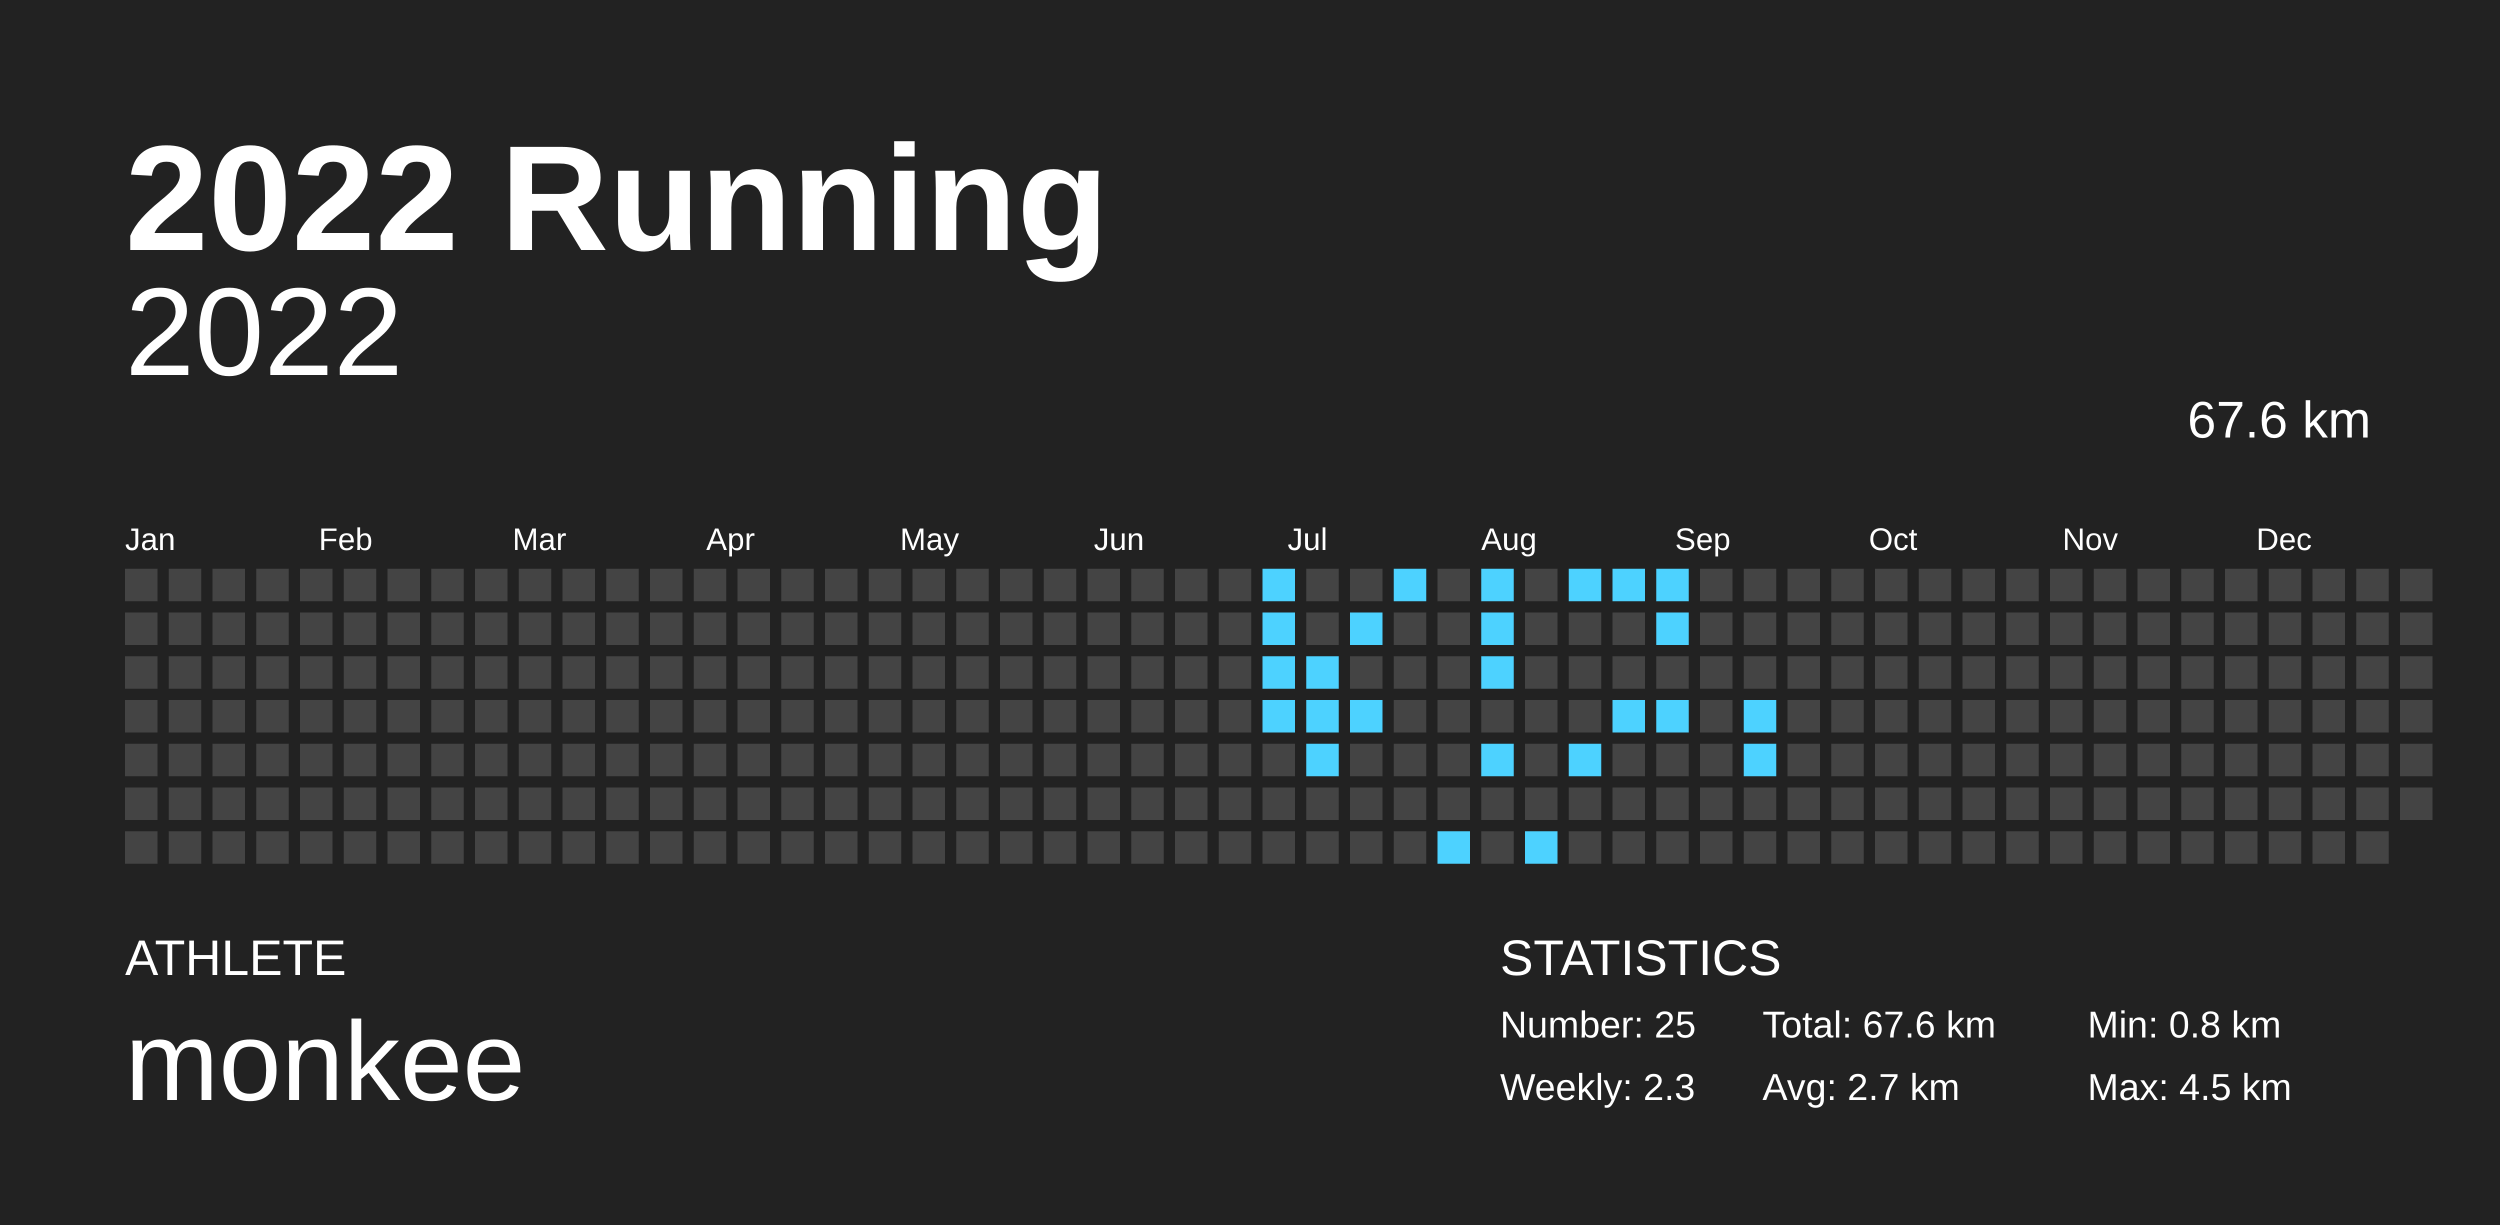
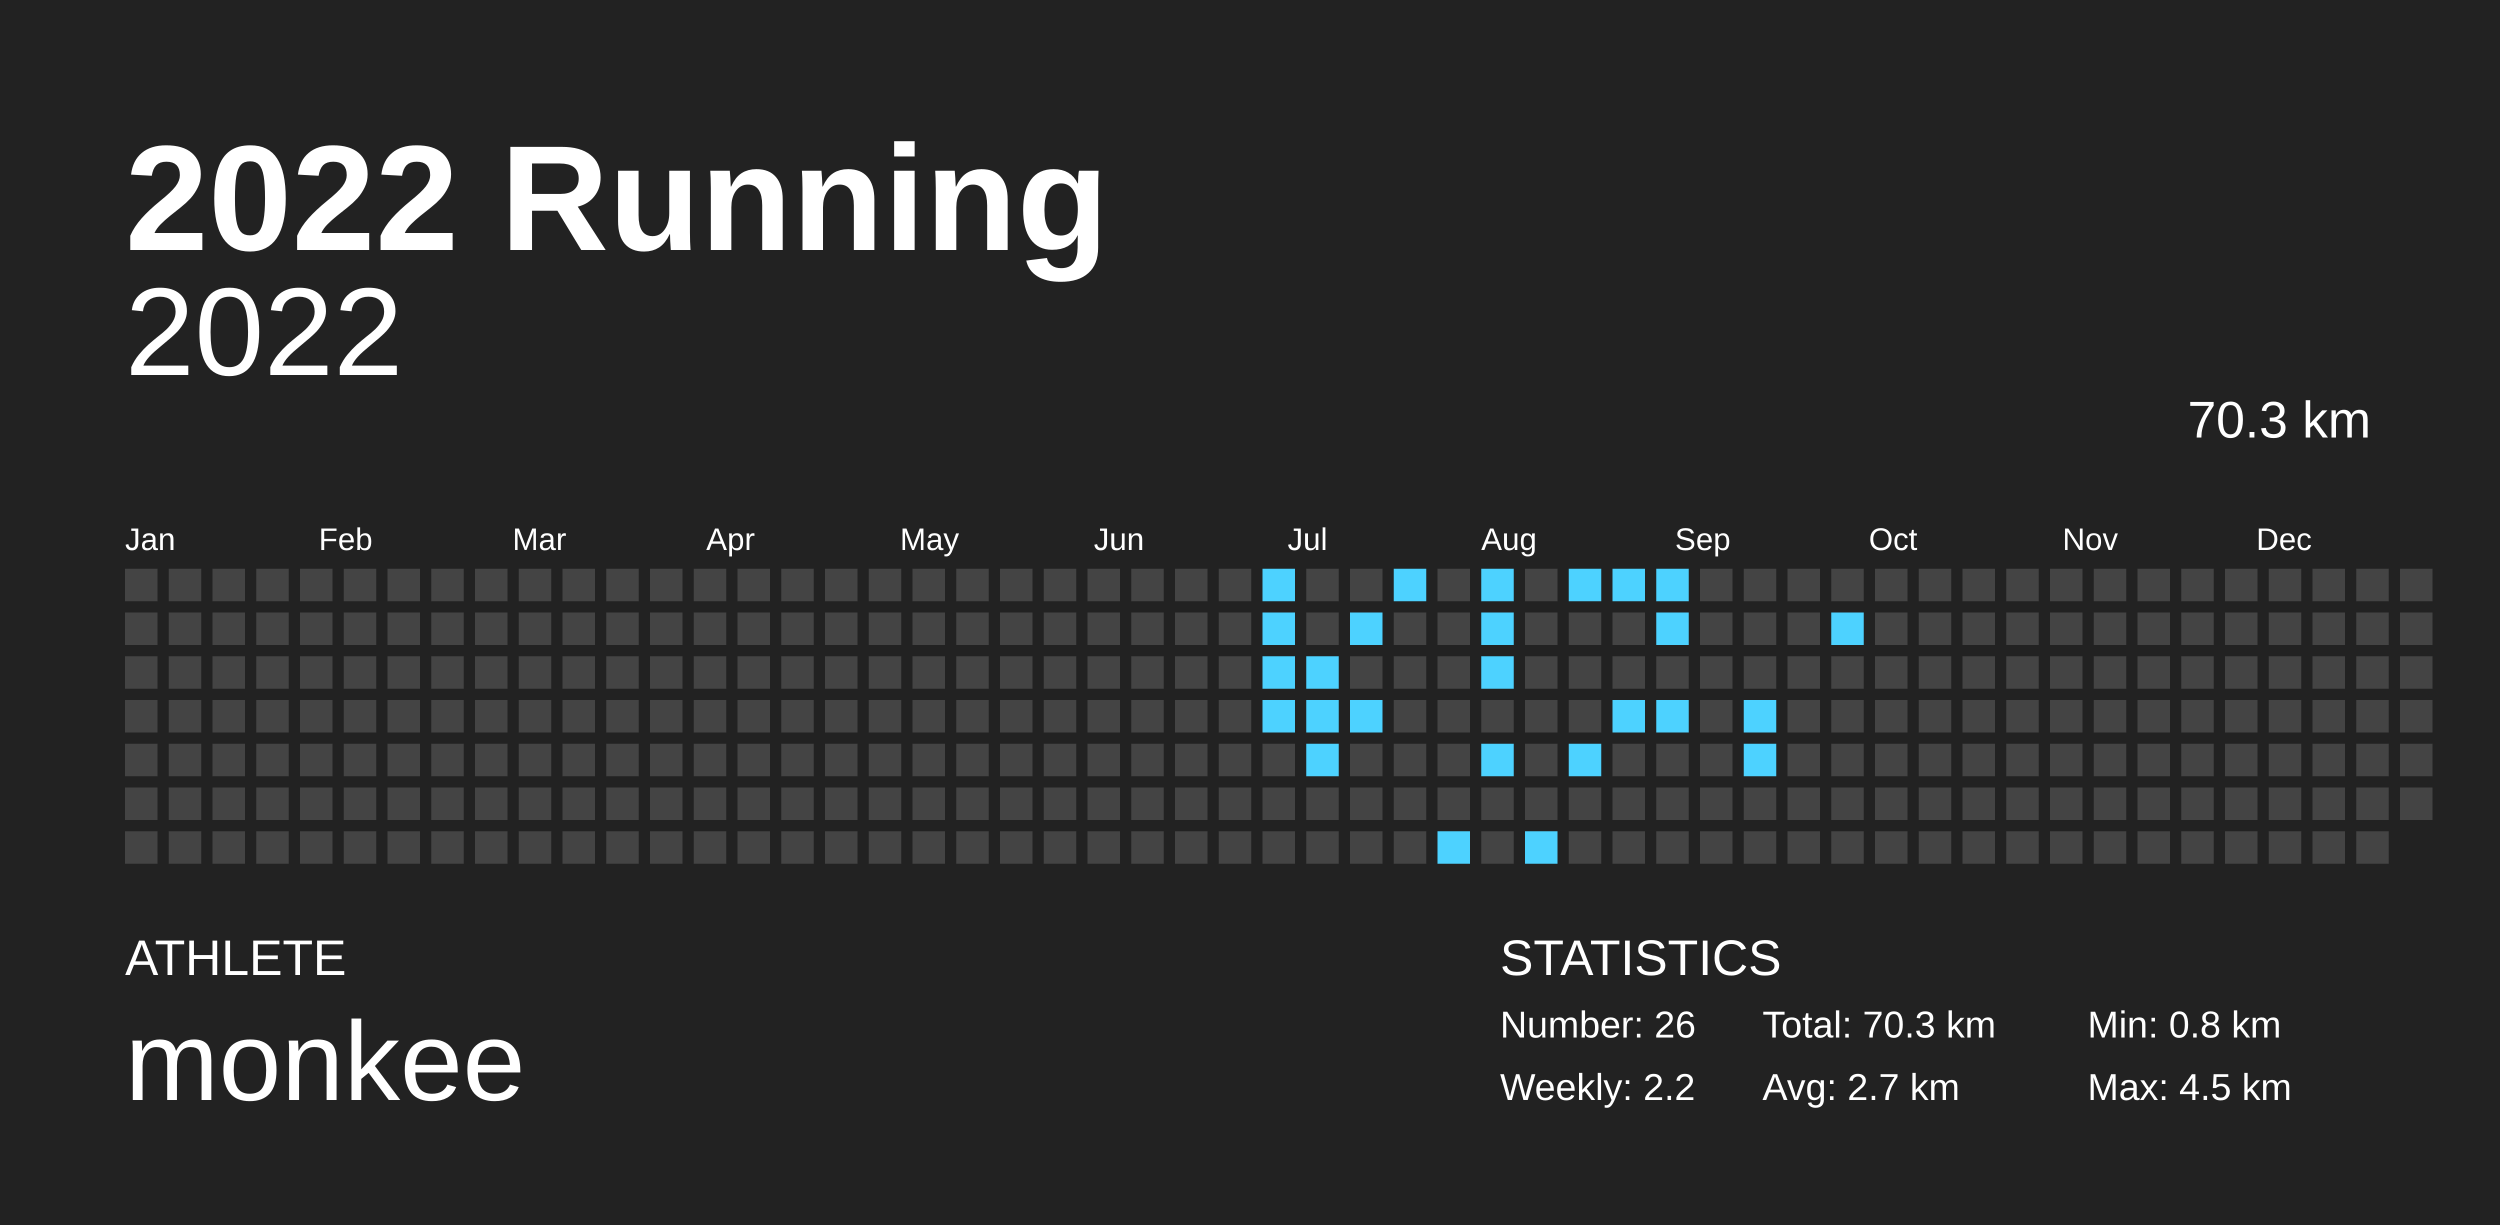
<svg xmlns="http://www.w3.org/2000/svg" baseProfile="full" height="98mm" version="1.1" viewBox="0,0,200,98" width="200mm">
  <defs />
  <rect fill="#222222" height="98" width="200" x="0" y="0" />
  <text fill="#FFFFFF" style="font-size:12px; font-family:Arial; font-weight:bold;" x="10" y="20">2022 Running</text>
  <text fill="#FFFFFF" style="font-size:4px; font-family:Arial" x="10" y="78">ATHLETE</text>
  <text fill="#FFFFFF" style="font-size:9px; font-family:Arial" x="10" y="88">monkee</text>
  <text fill="#FFFFFF" style="font-size:4px; font-family:Arial" x="120" y="78">STATISTICS</text>
-   <text fill="#FFFFFF" style="font-size:3px; font-family:Arial" x="120" y="83">Number: 25</text>
-   <text fill="#FFFFFF" style="font-size:3px; font-family:Arial" x="120" y="88">Weekly: 2.3</text>
-   <text fill="#FFFFFF" style="font-size:3px; font-family:Arial" x="141" y="83">Total: 67.6 km</text>
+   <text fill="#FFFFFF" style="font-size:3px; font-family:Arial" x="120" y="83">Number: 26</text>
+   <text fill="#FFFFFF" style="font-size:3px; font-family:Arial" x="120" y="88">Weekly: 2.2</text>
+   <text fill="#FFFFFF" style="font-size:3px; font-family:Arial" x="141" y="83">Total: 70.3 km</text>
  <text fill="#FFFFFF" style="font-size:3px; font-family:Arial" x="141" y="88">Avg: 2.7 km</text>
  <text fill="#FFFFFF" style="font-size:3px; font-family:Arial" x="167" y="83">Min: 0.8 km</text>
  <text fill="#FFFFFF" style="font-size:3px; font-family:Arial" x="167" y="88">Max: 4.5 km</text>
  <text alignment-baseline="hanging" fill="#FFFFFF" style="font-size:10.0px; font-family:Arial;" x="10" y="30">2022</text>
-   <text alignment-baseline="hanging" fill="#FFFFFF" style="font-size:4.125px; font-family:Arial;" x="175" y="35">67.6 km</text>
+   <text alignment-baseline="hanging" fill="#FFFFFF" style="font-size:4.125px; font-family:Arial;" x="175" y="35">70.3 km</text>
  <text fill="#FFFFFF" style="font-size:2.5px; font-family:Arial" x="10.0" y="44">Jan</text>
  <text fill="#FFFFFF" style="font-size:2.5px; font-family:Arial" x="25.5" y="44">Feb</text>
  <text fill="#FFFFFF" style="font-size:2.5px; font-family:Arial" x="41.0" y="44">Mar</text>
  <text fill="#FFFFFF" style="font-size:2.5px; font-family:Arial" x="56.5" y="44">Apr</text>
  <text fill="#FFFFFF" style="font-size:2.5px; font-family:Arial" x="72.0" y="44">May</text>
  <text fill="#FFFFFF" style="font-size:2.5px; font-family:Arial" x="87.5" y="44">Jun</text>
  <text fill="#FFFFFF" style="font-size:2.5px; font-family:Arial" x="103.0" y="44">Jul</text>
  <text fill="#FFFFFF" style="font-size:2.5px; font-family:Arial" x="118.5" y="44">Aug</text>
  <text fill="#FFFFFF" style="font-size:2.5px; font-family:Arial" x="134.0" y="44">Sep</text>
  <text fill="#FFFFFF" style="font-size:2.5px; font-family:Arial" x="149.5" y="44">Oct</text>
  <text fill="#FFFFFF" style="font-size:2.5px; font-family:Arial" x="165.0" y="44">Nov</text>
  <text fill="#FFFFFF" style="font-size:2.5px; font-family:Arial" x="180.5" y="44">Dec</text>
  <rect fill="#444444" height="2.6" width="2.6" x="10.0" y="45.5" />
  <rect fill="#444444" height="2.6" width="2.6" x="10.0" y="49.0" />
  <rect fill="#444444" height="2.6" width="2.6" x="10.0" y="52.5" />
  <rect fill="#444444" height="2.6" width="2.6" x="10.0" y="56.0" />
  <rect fill="#444444" height="2.6" width="2.6" x="10.0" y="59.5" />
  <rect fill="#444444" height="2.6" width="2.6" x="10.0" y="63.0" />
  <rect fill="#444444" height="2.6" width="2.6" x="10.0" y="66.5" />
  <rect fill="#444444" height="2.6" width="2.6" x="13.5" y="45.5" />
  <rect fill="#444444" height="2.6" width="2.6" x="13.5" y="49.0" />
  <rect fill="#444444" height="2.6" width="2.6" x="13.5" y="52.5" />
  <rect fill="#444444" height="2.6" width="2.6" x="13.5" y="56.0" />
  <rect fill="#444444" height="2.6" width="2.6" x="13.5" y="59.5" />
  <rect fill="#444444" height="2.6" width="2.6" x="13.5" y="63.0" />
  <rect fill="#444444" height="2.6" width="2.6" x="13.5" y="66.5" />
  <rect fill="#444444" height="2.6" width="2.6" x="17.0" y="45.5" />
  <rect fill="#444444" height="2.6" width="2.6" x="17.0" y="49.0" />
  <rect fill="#444444" height="2.6" width="2.6" x="17.0" y="52.5" />
  <rect fill="#444444" height="2.6" width="2.6" x="17.0" y="56.0" />
  <rect fill="#444444" height="2.6" width="2.6" x="17.0" y="59.5" />
  <rect fill="#444444" height="2.6" width="2.6" x="17.0" y="63.0" />
  <rect fill="#444444" height="2.6" width="2.6" x="17.0" y="66.5" />
  <rect fill="#444444" height="2.6" width="2.6" x="20.5" y="45.5" />
  <rect fill="#444444" height="2.6" width="2.6" x="20.5" y="49.0" />
  <rect fill="#444444" height="2.6" width="2.6" x="20.5" y="52.5" />
  <rect fill="#444444" height="2.6" width="2.6" x="20.5" y="56.0" />
  <rect fill="#444444" height="2.6" width="2.6" x="20.5" y="59.5" />
  <rect fill="#444444" height="2.6" width="2.6" x="20.5" y="63.0" />
  <rect fill="#444444" height="2.6" width="2.6" x="20.5" y="66.5" />
  <rect fill="#444444" height="2.6" width="2.6" x="24.0" y="45.5" />
  <rect fill="#444444" height="2.6" width="2.6" x="24.0" y="49.0" />
  <rect fill="#444444" height="2.6" width="2.6" x="24.0" y="52.5" />
  <rect fill="#444444" height="2.6" width="2.6" x="24.0" y="56.0" />
  <rect fill="#444444" height="2.6" width="2.6" x="24.0" y="59.5" />
  <rect fill="#444444" height="2.6" width="2.6" x="24.0" y="63.0" />
  <rect fill="#444444" height="2.6" width="2.6" x="24.0" y="66.5" />
  <rect fill="#444444" height="2.6" width="2.6" x="27.5" y="45.5" />
  <rect fill="#444444" height="2.6" width="2.6" x="27.5" y="49.0" />
  <rect fill="#444444" height="2.6" width="2.6" x="27.5" y="52.5" />
  <rect fill="#444444" height="2.6" width="2.6" x="27.5" y="56.0" />
  <rect fill="#444444" height="2.6" width="2.6" x="27.5" y="59.5" />
  <rect fill="#444444" height="2.6" width="2.6" x="27.5" y="63.0" />
  <rect fill="#444444" height="2.6" width="2.6" x="27.5" y="66.5" />
  <rect fill="#444444" height="2.6" width="2.6" x="31.0" y="45.5" />
  <rect fill="#444444" height="2.6" width="2.6" x="31.0" y="49.0" />
  <rect fill="#444444" height="2.6" width="2.6" x="31.0" y="52.5" />
  <rect fill="#444444" height="2.6" width="2.6" x="31.0" y="56.0" />
  <rect fill="#444444" height="2.6" width="2.6" x="31.0" y="59.5" />
  <rect fill="#444444" height="2.6" width="2.6" x="31.0" y="63.0" />
  <rect fill="#444444" height="2.6" width="2.6" x="31.0" y="66.5" />
  <rect fill="#444444" height="2.6" width="2.6" x="34.5" y="45.5" />
  <rect fill="#444444" height="2.6" width="2.6" x="34.5" y="49.0" />
  <rect fill="#444444" height="2.6" width="2.6" x="34.5" y="52.5" />
  <rect fill="#444444" height="2.6" width="2.6" x="34.5" y="56.0" />
  <rect fill="#444444" height="2.6" width="2.6" x="34.5" y="59.5" />
  <rect fill="#444444" height="2.6" width="2.6" x="34.5" y="63.0" />
  <rect fill="#444444" height="2.6" width="2.6" x="34.5" y="66.5" />
  <rect fill="#444444" height="2.6" width="2.6" x="38.0" y="45.5" />
  <rect fill="#444444" height="2.6" width="2.6" x="38.0" y="49.0" />
  <rect fill="#444444" height="2.6" width="2.6" x="38.0" y="52.5" />
  <rect fill="#444444" height="2.6" width="2.6" x="38.0" y="56.0" />
  <rect fill="#444444" height="2.6" width="2.6" x="38.0" y="59.5" />
  <rect fill="#444444" height="2.6" width="2.6" x="38.0" y="63.0" />
  <rect fill="#444444" height="2.6" width="2.6" x="38.0" y="66.5" />
  <rect fill="#444444" height="2.6" width="2.6" x="41.5" y="45.5" />
  <rect fill="#444444" height="2.6" width="2.6" x="41.5" y="49.0" />
  <rect fill="#444444" height="2.6" width="2.6" x="41.5" y="52.5" />
  <rect fill="#444444" height="2.6" width="2.6" x="41.5" y="56.0" />
  <rect fill="#444444" height="2.6" width="2.6" x="41.5" y="59.5" />
  <rect fill="#444444" height="2.6" width="2.6" x="41.5" y="63.0" />
  <rect fill="#444444" height="2.6" width="2.6" x="41.5" y="66.5" />
  <rect fill="#444444" height="2.6" width="2.6" x="45.0" y="45.5" />
  <rect fill="#444444" height="2.6" width="2.6" x="45.0" y="49.0" />
  <rect fill="#444444" height="2.6" width="2.6" x="45.0" y="52.5" />
  <rect fill="#444444" height="2.6" width="2.6" x="45.0" y="56.0" />
  <rect fill="#444444" height="2.6" width="2.6" x="45.0" y="59.5" />
  <rect fill="#444444" height="2.6" width="2.6" x="45.0" y="63.0" />
  <rect fill="#444444" height="2.6" width="2.6" x="45.0" y="66.5" />
  <rect fill="#444444" height="2.6" width="2.6" x="48.5" y="45.5" />
  <rect fill="#444444" height="2.6" width="2.6" x="48.5" y="49.0" />
  <rect fill="#444444" height="2.6" width="2.6" x="48.5" y="52.5" />
  <rect fill="#444444" height="2.6" width="2.6" x="48.5" y="56.0" />
  <rect fill="#444444" height="2.6" width="2.6" x="48.5" y="59.5" />
  <rect fill="#444444" height="2.6" width="2.6" x="48.5" y="63.0" />
  <rect fill="#444444" height="2.6" width="2.6" x="48.5" y="66.5" />
  <rect fill="#444444" height="2.6" width="2.6" x="52.0" y="45.5" />
  <rect fill="#444444" height="2.6" width="2.6" x="52.0" y="49.0" />
  <rect fill="#444444" height="2.6" width="2.6" x="52.0" y="52.5" />
  <rect fill="#444444" height="2.6" width="2.6" x="52.0" y="56.0" />
  <rect fill="#444444" height="2.6" width="2.6" x="52.0" y="59.5" />
  <rect fill="#444444" height="2.6" width="2.6" x="52.0" y="63.0" />
  <rect fill="#444444" height="2.6" width="2.6" x="52.0" y="66.5" />
  <rect fill="#444444" height="2.6" width="2.6" x="55.5" y="45.5" />
  <rect fill="#444444" height="2.6" width="2.6" x="55.5" y="49.0" />
  <rect fill="#444444" height="2.6" width="2.6" x="55.5" y="52.5" />
  <rect fill="#444444" height="2.6" width="2.6" x="55.5" y="56.0" />
  <rect fill="#444444" height="2.6" width="2.6" x="55.5" y="59.5" />
  <rect fill="#444444" height="2.6" width="2.6" x="55.5" y="63.0" />
  <rect fill="#444444" height="2.6" width="2.6" x="55.5" y="66.5" />
  <rect fill="#444444" height="2.6" width="2.6" x="59.0" y="45.5" />
  <rect fill="#444444" height="2.6" width="2.6" x="59.0" y="49.0" />
  <rect fill="#444444" height="2.6" width="2.6" x="59.0" y="52.5" />
  <rect fill="#444444" height="2.6" width="2.6" x="59.0" y="56.0" />
  <rect fill="#444444" height="2.6" width="2.6" x="59.0" y="59.5" />
  <rect fill="#444444" height="2.6" width="2.6" x="59.0" y="63.0" />
  <rect fill="#444444" height="2.6" width="2.6" x="59.0" y="66.5" />
  <rect fill="#444444" height="2.6" width="2.6" x="62.5" y="45.5" />
  <rect fill="#444444" height="2.6" width="2.6" x="62.5" y="49.0" />
  <rect fill="#444444" height="2.6" width="2.6" x="62.5" y="52.5" />
  <rect fill="#444444" height="2.6" width="2.6" x="62.5" y="56.0" />
  <rect fill="#444444" height="2.6" width="2.6" x="62.5" y="59.5" />
  <rect fill="#444444" height="2.6" width="2.6" x="62.5" y="63.0" />
  <rect fill="#444444" height="2.6" width="2.6" x="62.5" y="66.5" />
  <rect fill="#444444" height="2.6" width="2.6" x="66.0" y="45.5" />
  <rect fill="#444444" height="2.6" width="2.6" x="66.0" y="49.0" />
  <rect fill="#444444" height="2.6" width="2.6" x="66.0" y="52.5" />
  <rect fill="#444444" height="2.6" width="2.6" x="66.0" y="56.0" />
  <rect fill="#444444" height="2.6" width="2.6" x="66.0" y="59.5" />
  <rect fill="#444444" height="2.6" width="2.6" x="66.0" y="63.0" />
  <rect fill="#444444" height="2.6" width="2.6" x="66.0" y="66.5" />
  <rect fill="#444444" height="2.6" width="2.6" x="69.5" y="45.5" />
  <rect fill="#444444" height="2.6" width="2.6" x="69.5" y="49.0" />
  <rect fill="#444444" height="2.6" width="2.6" x="69.5" y="52.5" />
  <rect fill="#444444" height="2.6" width="2.6" x="69.5" y="56.0" />
  <rect fill="#444444" height="2.6" width="2.6" x="69.5" y="59.5" />
  <rect fill="#444444" height="2.6" width="2.6" x="69.5" y="63.0" />
  <rect fill="#444444" height="2.6" width="2.6" x="69.5" y="66.5" />
  <rect fill="#444444" height="2.6" width="2.6" x="73.0" y="45.5" />
  <rect fill="#444444" height="2.6" width="2.6" x="73.0" y="49.0" />
  <rect fill="#444444" height="2.6" width="2.6" x="73.0" y="52.5" />
  <rect fill="#444444" height="2.6" width="2.6" x="73.0" y="56.0" />
  <rect fill="#444444" height="2.6" width="2.6" x="73.0" y="59.5" />
  <rect fill="#444444" height="2.6" width="2.6" x="73.0" y="63.0" />
  <rect fill="#444444" height="2.6" width="2.6" x="73.0" y="66.5" />
  <rect fill="#444444" height="2.6" width="2.6" x="76.5" y="45.5" />
  <rect fill="#444444" height="2.6" width="2.6" x="76.5" y="49.0" />
  <rect fill="#444444" height="2.6" width="2.6" x="76.5" y="52.5" />
  <rect fill="#444444" height="2.6" width="2.6" x="76.5" y="56.0" />
  <rect fill="#444444" height="2.6" width="2.6" x="76.5" y="59.5" />
  <rect fill="#444444" height="2.6" width="2.6" x="76.5" y="63.0" />
  <rect fill="#444444" height="2.6" width="2.6" x="76.5" y="66.5" />
  <rect fill="#444444" height="2.6" width="2.6" x="80.0" y="45.5" />
  <rect fill="#444444" height="2.6" width="2.6" x="80.0" y="49.0" />
  <rect fill="#444444" height="2.6" width="2.6" x="80.0" y="52.5" />
  <rect fill="#444444" height="2.6" width="2.6" x="80.0" y="56.0" />
  <rect fill="#444444" height="2.6" width="2.6" x="80.0" y="59.5" />
  <rect fill="#444444" height="2.6" width="2.6" x="80.0" y="63.0" />
  <rect fill="#444444" height="2.6" width="2.6" x="80.0" y="66.5" />
  <rect fill="#444444" height="2.6" width="2.6" x="83.5" y="45.5" />
  <rect fill="#444444" height="2.6" width="2.6" x="83.5" y="49.0" />
  <rect fill="#444444" height="2.6" width="2.6" x="83.5" y="52.5" />
  <rect fill="#444444" height="2.6" width="2.6" x="83.5" y="56.0" />
  <rect fill="#444444" height="2.6" width="2.6" x="83.5" y="59.5" />
  <rect fill="#444444" height="2.6" width="2.6" x="83.5" y="63.0" />
  <rect fill="#444444" height="2.6" width="2.6" x="83.5" y="66.5" />
  <rect fill="#444444" height="2.6" width="2.6" x="87.0" y="45.5" />
  <rect fill="#444444" height="2.6" width="2.6" x="87.0" y="49.0" />
  <rect fill="#444444" height="2.6" width="2.6" x="87.0" y="52.5" />
  <rect fill="#444444" height="2.6" width="2.6" x="87.0" y="56.0" />
  <rect fill="#444444" height="2.6" width="2.6" x="87.0" y="59.5" />
  <rect fill="#444444" height="2.6" width="2.6" x="87.0" y="63.0" />
  <rect fill="#444444" height="2.6" width="2.6" x="87.0" y="66.5" />
  <rect fill="#444444" height="2.6" width="2.6" x="90.5" y="45.5" />
  <rect fill="#444444" height="2.6" width="2.6" x="90.5" y="49.0" />
  <rect fill="#444444" height="2.6" width="2.6" x="90.5" y="52.5" />
  <rect fill="#444444" height="2.6" width="2.6" x="90.5" y="56.0" />
  <rect fill="#444444" height="2.6" width="2.6" x="90.5" y="59.5" />
  <rect fill="#444444" height="2.6" width="2.6" x="90.5" y="63.0" />
  <rect fill="#444444" height="2.6" width="2.6" x="90.5" y="66.5" />
  <rect fill="#444444" height="2.6" width="2.6" x="94.0" y="45.5" />
  <rect fill="#444444" height="2.6" width="2.6" x="94.0" y="49.0" />
  <rect fill="#444444" height="2.6" width="2.6" x="94.0" y="52.5" />
  <rect fill="#444444" height="2.6" width="2.6" x="94.0" y="56.0" />
  <rect fill="#444444" height="2.6" width="2.6" x="94.0" y="59.5" />
  <rect fill="#444444" height="2.6" width="2.6" x="94.0" y="63.0" />
  <rect fill="#444444" height="2.6" width="2.6" x="94.0" y="66.5" />
  <rect fill="#444444" height="2.6" width="2.6" x="97.5" y="45.5" />
  <rect fill="#444444" height="2.6" width="2.6" x="97.5" y="49.0" />
  <rect fill="#444444" height="2.6" width="2.6" x="97.5" y="52.5" />
  <rect fill="#444444" height="2.6" width="2.6" x="97.5" y="56.0" />
  <rect fill="#444444" height="2.6" width="2.6" x="97.5" y="59.5" />
  <rect fill="#444444" height="2.6" width="2.6" x="97.5" y="63.0" />
  <rect fill="#444444" height="2.6" width="2.6" x="97.5" y="66.5" />
  <rect fill="#4dd2ff" height="2.6" width="2.6" x="101.0" y="45.5" />
  <rect fill="#4dd2ff" height="2.6" width="2.6" x="101.0" y="49.0" />
  <rect fill="#4dd2ff" height="2.6" width="2.6" x="101.0" y="52.5" />
  <rect fill="#4dd2ff" height="2.6" width="2.6" x="101.0" y="56.0" />
  <rect fill="#444444" height="2.6" width="2.6" x="101.0" y="59.5" />
  <rect fill="#444444" height="2.6" width="2.6" x="101.0" y="63.0" />
  <rect fill="#444444" height="2.6" width="2.6" x="101.0" y="66.5" />
  <rect fill="#444444" height="2.6" width="2.6" x="104.5" y="45.5" />
  <rect fill="#444444" height="2.6" width="2.6" x="104.5" y="49.0" />
  <rect fill="#4dd2ff" height="2.6" width="2.6" x="104.5" y="52.5" />
  <rect fill="#4dd2ff" height="2.6" width="2.6" x="104.5" y="56.0" />
  <rect fill="#4dd2ff" height="2.6" width="2.6" x="104.5" y="59.5" />
  <rect fill="#444444" height="2.6" width="2.6" x="104.5" y="63.0" />
  <rect fill="#444444" height="2.6" width="2.6" x="104.5" y="66.5" />
  <rect fill="#444444" height="2.6" width="2.6" x="108.0" y="45.5" />
  <rect fill="#4dd2ff" height="2.6" width="2.6" x="108.0" y="49.0" />
  <rect fill="#444444" height="2.6" width="2.6" x="108.0" y="52.5" />
  <rect fill="#4dd2ff" height="2.6" width="2.6" x="108.0" y="56.0" />
  <rect fill="#444444" height="2.6" width="2.6" x="108.0" y="59.5" />
  <rect fill="#444444" height="2.6" width="2.6" x="108.0" y="63.0" />
  <rect fill="#444444" height="2.6" width="2.6" x="108.0" y="66.5" />
  <rect fill="#4dd2ff" height="2.6" width="2.6" x="111.5" y="45.5" />
  <rect fill="#444444" height="2.6" width="2.6" x="111.5" y="49.0" />
  <rect fill="#444444" height="2.6" width="2.6" x="111.5" y="52.5" />
  <rect fill="#444444" height="2.6" width="2.6" x="111.5" y="56.0" />
  <rect fill="#444444" height="2.6" width="2.6" x="111.5" y="59.5" />
  <rect fill="#444444" height="2.6" width="2.6" x="111.5" y="63.0" />
  <rect fill="#444444" height="2.6" width="2.6" x="111.5" y="66.5" />
  <rect fill="#444444" height="2.6" width="2.6" x="115.0" y="45.5" />
  <rect fill="#444444" height="2.6" width="2.6" x="115.0" y="49.0" />
  <rect fill="#444444" height="2.6" width="2.6" x="115.0" y="52.5" />
  <rect fill="#444444" height="2.6" width="2.6" x="115.0" y="56.0" />
  <rect fill="#444444" height="2.6" width="2.6" x="115.0" y="59.5" />
  <rect fill="#444444" height="2.6" width="2.6" x="115.0" y="63.0" />
  <rect fill="#4dd2ff" height="2.6" width="2.6" x="115.0" y="66.5" />
  <rect fill="#4dd2ff" height="2.6" width="2.6" x="118.5" y="45.5" />
  <rect fill="#4dd2ff" height="2.6" width="2.6" x="118.5" y="49.0" />
  <rect fill="#4dd2ff" height="2.6" width="2.6" x="118.5" y="52.5" />
  <rect fill="#444444" height="2.6" width="2.6" x="118.5" y="56.0" />
  <rect fill="#4dd2ff" height="2.6" width="2.6" x="118.5" y="59.5" />
  <rect fill="#444444" height="2.6" width="2.6" x="118.5" y="63.0" />
  <rect fill="#444444" height="2.6" width="2.6" x="118.5" y="66.5" />
  <rect fill="#444444" height="2.6" width="2.6" x="122.0" y="45.5" />
  <rect fill="#444444" height="2.6" width="2.6" x="122.0" y="49.0" />
  <rect fill="#444444" height="2.6" width="2.6" x="122.0" y="52.5" />
  <rect fill="#444444" height="2.6" width="2.6" x="122.0" y="56.0" />
  <rect fill="#444444" height="2.6" width="2.6" x="122.0" y="59.5" />
  <rect fill="#444444" height="2.6" width="2.6" x="122.0" y="63.0" />
  <rect fill="#4dd2ff" height="2.6" width="2.6" x="122.0" y="66.5" />
  <rect fill="#4dd2ff" height="2.6" width="2.6" x="125.5" y="45.5" />
  <rect fill="#444444" height="2.6" width="2.6" x="125.5" y="49.0" />
  <rect fill="#444444" height="2.6" width="2.6" x="125.5" y="52.5" />
  <rect fill="#444444" height="2.6" width="2.6" x="125.5" y="56.0" />
  <rect fill="#4dd2ff" height="2.6" width="2.6" x="125.5" y="59.5" />
  <rect fill="#444444" height="2.6" width="2.6" x="125.5" y="63.0" />
  <rect fill="#444444" height="2.6" width="2.6" x="125.5" y="66.5" />
  <rect fill="#4dd2ff" height="2.6" width="2.6" x="129.0" y="45.5" />
  <rect fill="#444444" height="2.6" width="2.6" x="129.0" y="49.0" />
  <rect fill="#444444" height="2.6" width="2.6" x="129.0" y="52.5" />
  <rect fill="#4dd2ff" height="2.6" width="2.6" x="129.0" y="56.0" />
  <rect fill="#444444" height="2.6" width="2.6" x="129.0" y="59.5" />
  <rect fill="#444444" height="2.6" width="2.6" x="129.0" y="63.0" />
  <rect fill="#444444" height="2.6" width="2.6" x="129.0" y="66.5" />
  <rect fill="#4dd2ff" height="2.6" width="2.6" x="132.5" y="45.5" />
  <rect fill="#4dd2ff" height="2.6" width="2.6" x="132.5" y="49.0" />
  <rect fill="#444444" height="2.6" width="2.6" x="132.5" y="52.5" />
  <rect fill="#4dd2ff" height="2.6" width="2.6" x="132.5" y="56.0" />
  <rect fill="#444444" height="2.6" width="2.6" x="132.5" y="59.5" />
  <rect fill="#444444" height="2.6" width="2.6" x="132.5" y="63.0" />
  <rect fill="#444444" height="2.6" width="2.6" x="132.5" y="66.5" />
  <rect fill="#444444" height="2.6" width="2.6" x="136.0" y="45.5" />
  <rect fill="#444444" height="2.6" width="2.6" x="136.0" y="49.0" />
  <rect fill="#444444" height="2.6" width="2.6" x="136.0" y="52.5" />
  <rect fill="#444444" height="2.6" width="2.6" x="136.0" y="56.0" />
  <rect fill="#444444" height="2.6" width="2.6" x="136.0" y="59.5" />
  <rect fill="#444444" height="2.6" width="2.6" x="136.0" y="63.0" />
  <rect fill="#444444" height="2.6" width="2.6" x="136.0" y="66.5" />
  <rect fill="#444444" height="2.6" width="2.6" x="139.5" y="45.5" />
  <rect fill="#444444" height="2.6" width="2.6" x="139.5" y="49.0" />
  <rect fill="#444444" height="2.6" width="2.6" x="139.5" y="52.5" />
  <rect fill="#4dd2ff" height="2.6" width="2.6" x="139.5" y="56.0" />
  <rect fill="#4dd2ff" height="2.6" width="2.6" x="139.5" y="59.5" />
  <rect fill="#444444" height="2.6" width="2.6" x="139.5" y="63.0" />
  <rect fill="#444444" height="2.6" width="2.6" x="139.5" y="66.5" />
  <rect fill="#444444" height="2.6" width="2.6" x="143.0" y="45.5" />
  <rect fill="#444444" height="2.6" width="2.6" x="143.0" y="49.0" />
  <rect fill="#444444" height="2.6" width="2.6" x="143.0" y="52.5" />
  <rect fill="#444444" height="2.6" width="2.6" x="143.0" y="56.0" />
  <rect fill="#444444" height="2.6" width="2.6" x="143.0" y="59.5" />
  <rect fill="#444444" height="2.6" width="2.6" x="143.0" y="63.0" />
  <rect fill="#444444" height="2.6" width="2.6" x="143.0" y="66.5" />
  <rect fill="#444444" height="2.6" width="2.6" x="146.5" y="45.5" />
-   <rect fill="#444444" height="2.6" width="2.6" x="146.5" y="49.0" />
+   <rect fill="#4dd2ff" height="2.6" width="2.6" x="146.5" y="49.0" />
  <rect fill="#444444" height="2.6" width="2.6" x="146.5" y="52.5" />
  <rect fill="#444444" height="2.6" width="2.6" x="146.5" y="56.0" />
  <rect fill="#444444" height="2.6" width="2.6" x="146.5" y="59.5" />
  <rect fill="#444444" height="2.6" width="2.6" x="146.5" y="63.0" />
  <rect fill="#444444" height="2.6" width="2.6" x="146.5" y="66.5" />
  <rect fill="#444444" height="2.6" width="2.6" x="150.0" y="45.5" />
  <rect fill="#444444" height="2.6" width="2.6" x="150.0" y="49.0" />
  <rect fill="#444444" height="2.6" width="2.6" x="150.0" y="52.5" />
  <rect fill="#444444" height="2.6" width="2.6" x="150.0" y="56.0" />
  <rect fill="#444444" height="2.6" width="2.6" x="150.0" y="59.5" />
  <rect fill="#444444" height="2.6" width="2.6" x="150.0" y="63.0" />
  <rect fill="#444444" height="2.6" width="2.6" x="150.0" y="66.5" />
  <rect fill="#444444" height="2.6" width="2.6" x="153.5" y="45.5" />
  <rect fill="#444444" height="2.6" width="2.6" x="153.5" y="49.0" />
  <rect fill="#444444" height="2.6" width="2.6" x="153.5" y="52.5" />
  <rect fill="#444444" height="2.6" width="2.6" x="153.5" y="56.0" />
  <rect fill="#444444" height="2.6" width="2.6" x="153.5" y="59.5" />
  <rect fill="#444444" height="2.6" width="2.6" x="153.5" y="63.0" />
  <rect fill="#444444" height="2.6" width="2.6" x="153.5" y="66.5" />
  <rect fill="#444444" height="2.6" width="2.6" x="157.0" y="45.5" />
  <rect fill="#444444" height="2.6" width="2.6" x="157.0" y="49.0" />
  <rect fill="#444444" height="2.6" width="2.6" x="157.0" y="52.5" />
  <rect fill="#444444" height="2.6" width="2.6" x="157.0" y="56.0" />
  <rect fill="#444444" height="2.6" width="2.6" x="157.0" y="59.5" />
  <rect fill="#444444" height="2.6" width="2.6" x="157.0" y="63.0" />
  <rect fill="#444444" height="2.6" width="2.6" x="157.0" y="66.5" />
  <rect fill="#444444" height="2.6" width="2.6" x="160.5" y="45.5" />
  <rect fill="#444444" height="2.6" width="2.6" x="160.5" y="49.0" />
  <rect fill="#444444" height="2.6" width="2.6" x="160.5" y="52.5" />
  <rect fill="#444444" height="2.6" width="2.6" x="160.5" y="56.0" />
  <rect fill="#444444" height="2.6" width="2.6" x="160.5" y="59.5" />
  <rect fill="#444444" height="2.6" width="2.6" x="160.5" y="63.0" />
  <rect fill="#444444" height="2.6" width="2.6" x="160.5" y="66.5" />
  <rect fill="#444444" height="2.6" width="2.6" x="164.0" y="45.5" />
  <rect fill="#444444" height="2.6" width="2.6" x="164.0" y="49.0" />
  <rect fill="#444444" height="2.6" width="2.6" x="164.0" y="52.5" />
  <rect fill="#444444" height="2.6" width="2.6" x="164.0" y="56.0" />
  <rect fill="#444444" height="2.6" width="2.6" x="164.0" y="59.5" />
  <rect fill="#444444" height="2.6" width="2.6" x="164.0" y="63.0" />
  <rect fill="#444444" height="2.6" width="2.6" x="164.0" y="66.5" />
  <rect fill="#444444" height="2.6" width="2.6" x="167.5" y="45.5" />
  <rect fill="#444444" height="2.6" width="2.6" x="167.5" y="49.0" />
  <rect fill="#444444" height="2.6" width="2.6" x="167.5" y="52.5" />
  <rect fill="#444444" height="2.6" width="2.6" x="167.5" y="56.0" />
  <rect fill="#444444" height="2.6" width="2.6" x="167.5" y="59.5" />
  <rect fill="#444444" height="2.6" width="2.6" x="167.5" y="63.0" />
  <rect fill="#444444" height="2.6" width="2.6" x="167.5" y="66.5" />
  <rect fill="#444444" height="2.6" width="2.6" x="171.0" y="45.5" />
  <rect fill="#444444" height="2.6" width="2.6" x="171.0" y="49.0" />
  <rect fill="#444444" height="2.6" width="2.6" x="171.0" y="52.5" />
  <rect fill="#444444" height="2.6" width="2.6" x="171.0" y="56.0" />
  <rect fill="#444444" height="2.6" width="2.6" x="171.0" y="59.5" />
  <rect fill="#444444" height="2.6" width="2.6" x="171.0" y="63.0" />
  <rect fill="#444444" height="2.6" width="2.6" x="171.0" y="66.5" />
  <rect fill="#444444" height="2.6" width="2.6" x="174.5" y="45.5" />
  <rect fill="#444444" height="2.6" width="2.6" x="174.5" y="49.0" />
  <rect fill="#444444" height="2.6" width="2.6" x="174.5" y="52.5" />
  <rect fill="#444444" height="2.6" width="2.6" x="174.5" y="56.0" />
  <rect fill="#444444" height="2.6" width="2.6" x="174.5" y="59.5" />
  <rect fill="#444444" height="2.6" width="2.6" x="174.5" y="63.0" />
  <rect fill="#444444" height="2.6" width="2.6" x="174.5" y="66.5" />
  <rect fill="#444444" height="2.6" width="2.6" x="178.0" y="45.5" />
  <rect fill="#444444" height="2.6" width="2.6" x="178.0" y="49.0" />
  <rect fill="#444444" height="2.6" width="2.6" x="178.0" y="52.5" />
  <rect fill="#444444" height="2.6" width="2.6" x="178.0" y="56.0" />
  <rect fill="#444444" height="2.6" width="2.6" x="178.0" y="59.5" />
  <rect fill="#444444" height="2.6" width="2.6" x="178.0" y="63.0" />
  <rect fill="#444444" height="2.6" width="2.6" x="178.0" y="66.5" />
  <rect fill="#444444" height="2.6" width="2.6" x="181.5" y="45.5" />
  <rect fill="#444444" height="2.6" width="2.6" x="181.5" y="49.0" />
  <rect fill="#444444" height="2.6" width="2.6" x="181.5" y="52.5" />
  <rect fill="#444444" height="2.6" width="2.6" x="181.5" y="56.0" />
  <rect fill="#444444" height="2.6" width="2.6" x="181.5" y="59.5" />
  <rect fill="#444444" height="2.6" width="2.6" x="181.5" y="63.0" />
  <rect fill="#444444" height="2.6" width="2.6" x="181.5" y="66.5" />
  <rect fill="#444444" height="2.6" width="2.6" x="185.0" y="45.5" />
  <rect fill="#444444" height="2.6" width="2.6" x="185.0" y="49.0" />
  <rect fill="#444444" height="2.6" width="2.6" x="185.0" y="52.5" />
  <rect fill="#444444" height="2.6" width="2.6" x="185.0" y="56.0" />
  <rect fill="#444444" height="2.6" width="2.6" x="185.0" y="59.5" />
  <rect fill="#444444" height="2.6" width="2.6" x="185.0" y="63.0" />
  <rect fill="#444444" height="2.6" width="2.6" x="185.0" y="66.5" />
  <rect fill="#444444" height="2.6" width="2.6" x="188.5" y="45.5" />
  <rect fill="#444444" height="2.6" width="2.6" x="188.5" y="49.0" />
  <rect fill="#444444" height="2.6" width="2.6" x="188.5" y="52.5" />
  <rect fill="#444444" height="2.6" width="2.6" x="188.5" y="56.0" />
  <rect fill="#444444" height="2.6" width="2.6" x="188.5" y="59.5" />
  <rect fill="#444444" height="2.6" width="2.6" x="188.5" y="63.0" />
  <rect fill="#444444" height="2.6" width="2.6" x="188.5" y="66.5" />
  <rect fill="#444444" height="2.6" width="2.6" x="192.0" y="45.5" />
  <rect fill="#444444" height="2.6" width="2.6" x="192.0" y="49.0" />
  <rect fill="#444444" height="2.6" width="2.6" x="192.0" y="52.5" />
  <rect fill="#444444" height="2.6" width="2.6" x="192.0" y="56.0" />
  <rect fill="#444444" height="2.6" width="2.6" x="192.0" y="59.5" />
  <rect fill="#444444" height="2.6" width="2.6" x="192.0" y="63.0" />
</svg>
